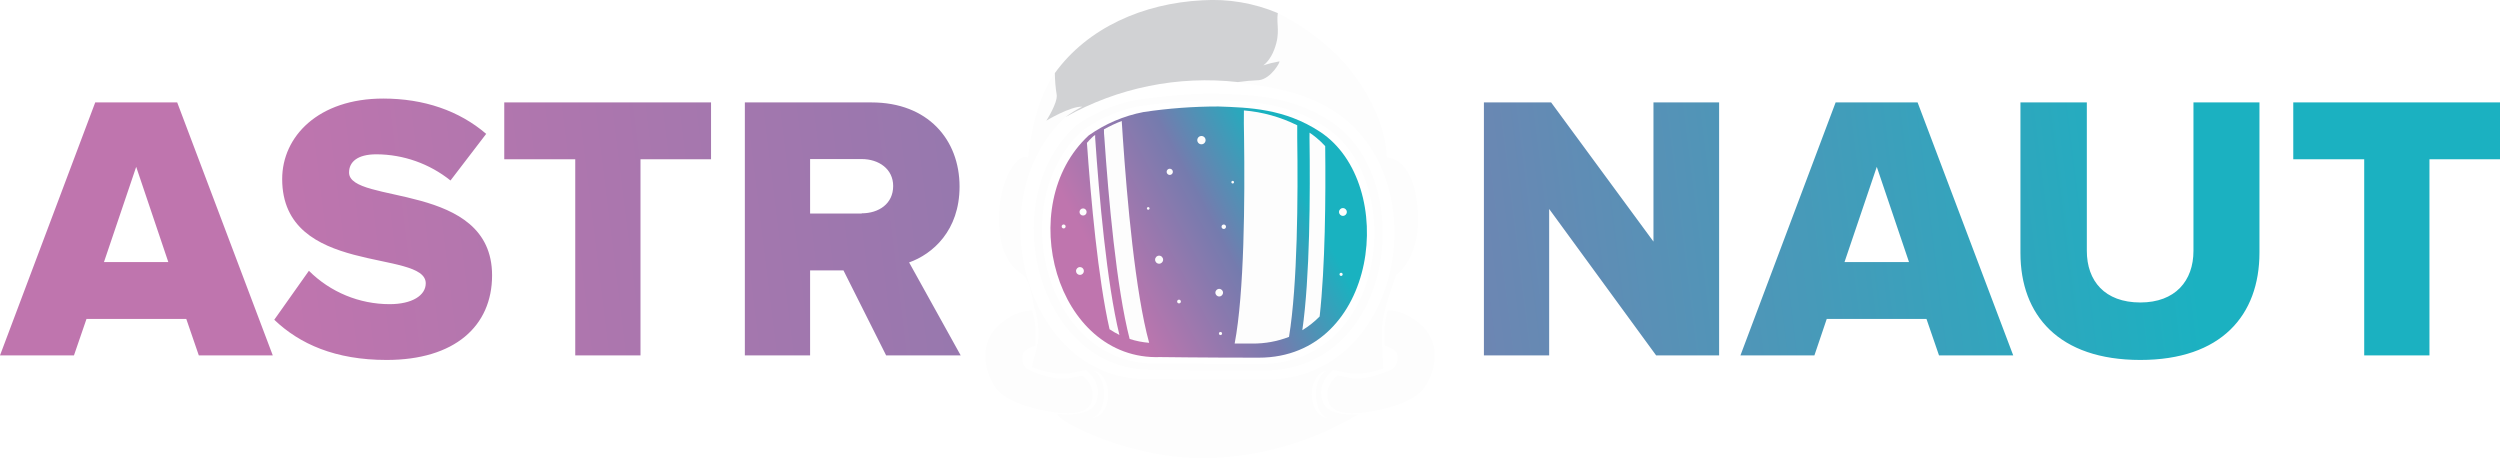
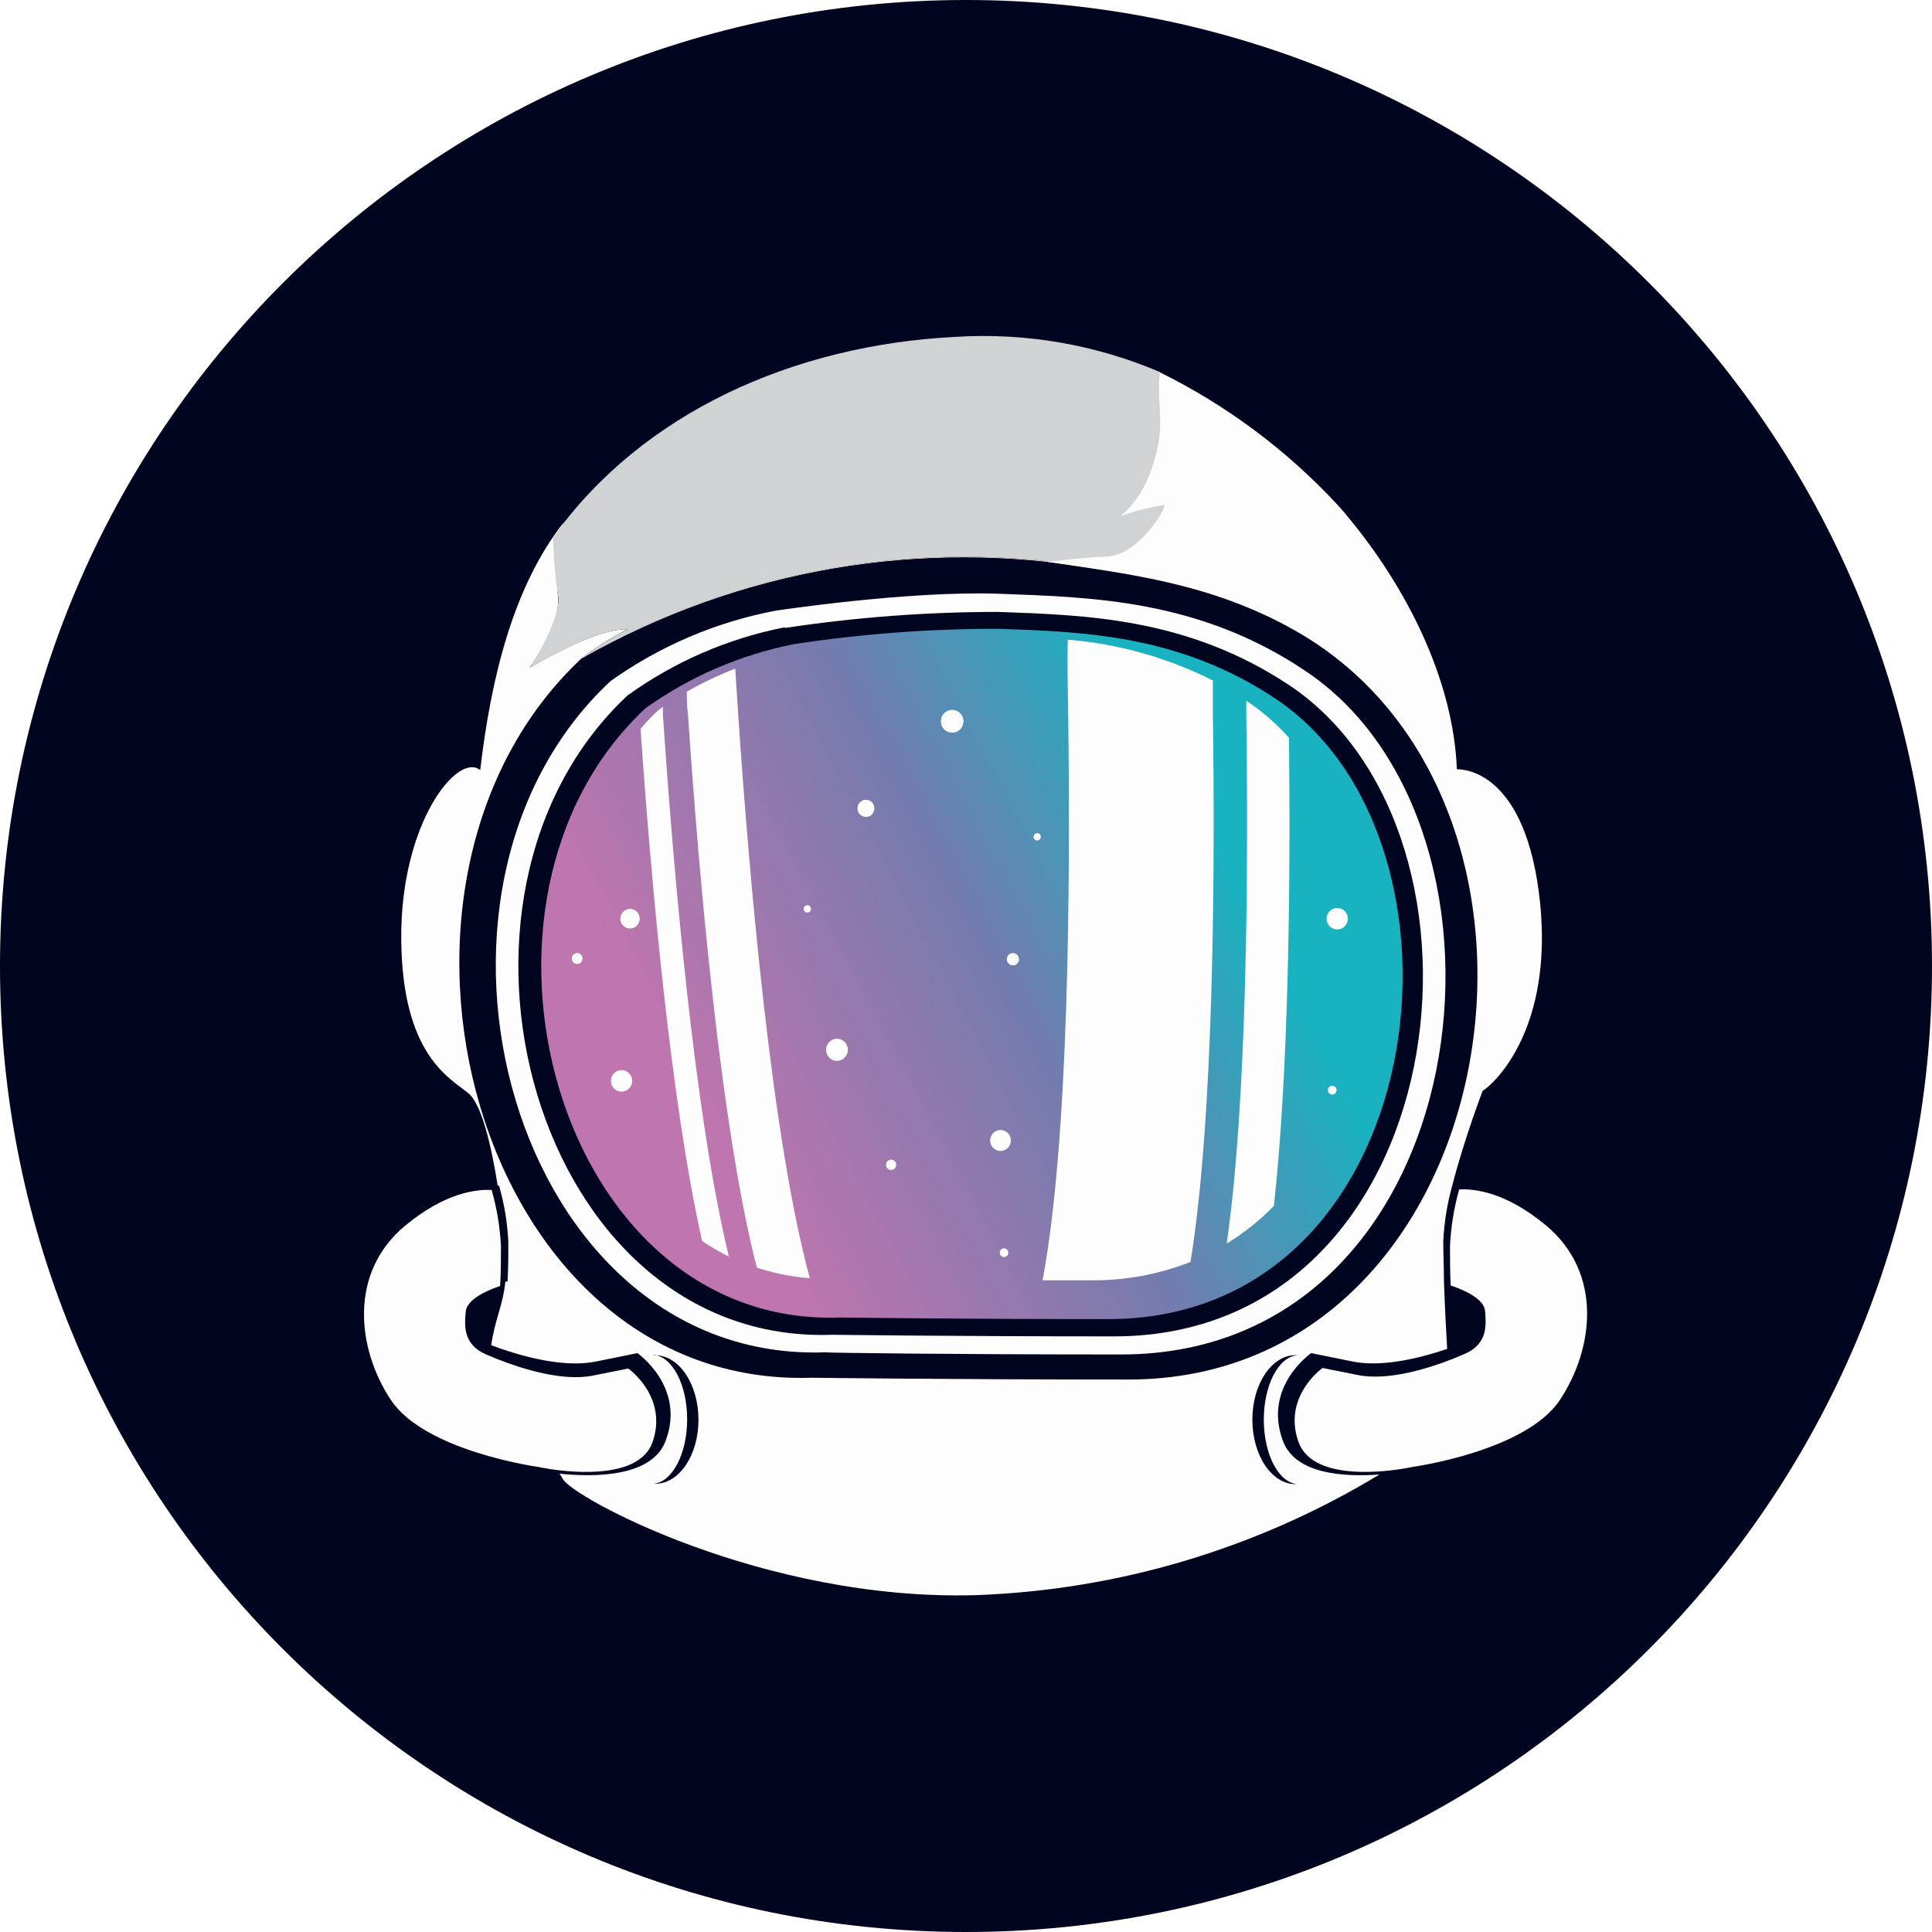
- <svg xmlns="http://www.w3.org/2000/svg" id="Layer_1" data-name="Layer 1" viewBox="0 0 505 92.61">
+ <svg xmlns="http://www.w3.org/2000/svg" width="69" height="69" viewBox="0 0 69 69" fill="none">
+   <rect width="69" height="69" rx="34.5" fill="#02051F" />
+   <path fill-rule="evenodd" clip-rule="evenodd" d="M39.448 19.803C38.748 19.82 38.052 19.906 37.369 20.061C40.203 20.488 43.249 20.804 46.295 22.544C57.165 28.758 53.787 49.269 40.304 49.269C33.929 49.269 28.982 49.205 28.982 49.205C16.938 49.589 12.189 31.513 20.788 23.496C21.299 23.111 21.841 22.769 22.409 22.476C21.264 22.422 18.92 23.846 18.92 23.846C18.92 23.846 20.008 22.344 19.931 21.348C19.854 20.352 19.782 19.366 20.128 18.661C18.333 20.95 17.535 24.205 17.15 27.505C16.36 26.844 14.306 29.361 14.33 33.52C14.354 37.68 16.067 38.501 16.736 39.05C17.183 39.429 17.53 40.804 17.775 42.344H17.823C18.011 42.998 18.122 43.672 18.155 44.351C18.155 44.788 18.155 45.279 18.127 45.77H18.049C17.958 46.65 17.674 47.116 17.544 48.044C18.608 48.443 20.123 48.86 21.278 48.627L22.765 48.326C22.765 48.326 24.493 49.526 23.776 51.45C23.294 52.757 21.245 52.762 19.979 52.631C20.022 52.688 20.061 52.748 20.095 52.811C20.417 53.467 27.245 57.184 34.833 56.97C39.929 56.792 44.897 55.309 49.269 52.66C48.003 52.752 46.257 52.66 45.814 51.45C45.102 49.507 46.829 48.326 46.829 48.326L48.316 48.627C49.346 48.831 50.655 48.525 51.684 48.175C51.656 47.689 51.603 46.718 51.569 45.746C51.569 45.26 51.545 44.774 51.545 44.327C51.579 43.648 51.688 42.974 51.872 42.32C52.291 40.687 52.95 38.962 52.95 38.962C53.605 38.525 55.553 36.392 54.957 31.849C54.36 27.305 52.031 27.476 52.031 27.476C51.906 24.264 50.222 20.93 48.047 18.35L48.023 18.316L47.777 18.039C45.95 16.067 43.779 14.451 41.373 13.272C41.142 14.555 41.709 15.09 41.065 16.844C40.3 18.924 38.707 18.676 41.344 18.175C41.498 18.146 40.709 19.682 39.448 19.803ZM23.338 48.404H23.405C24.257 48.404 24.945 49.439 24.945 50.707C24.945 51.975 24.257 52.991 23.405 52.991H23.338C24.007 52.937 24.541 51.926 24.541 50.687C24.541 49.448 24.007 48.438 23.338 48.389V48.404ZM46.334 48.404C45.665 48.452 45.136 49.463 45.136 50.702C45.136 51.941 45.665 52.952 46.334 53.005H46.266C45.419 53.005 44.727 51.975 44.727 50.702C44.727 49.429 45.419 48.399 46.266 48.399L46.334 48.404Z" fill="#FDFDFD" />
+   <path fill-rule="evenodd" clip-rule="evenodd" d="M19.609 52.461C19.363 52.422 19.209 52.388 19.209 52.388C19.209 52.388 15.172 51.829 13.959 49.997C12.747 48.166 12.448 45.459 14.465 43.778C15.908 42.582 17.025 42.471 17.559 42.5C17.746 43.155 17.858 43.83 17.891 44.511C17.891 44.949 17.891 45.44 17.862 45.93C17.665 45.993 16.683 46.329 16.635 46.834C16.587 47.34 16.534 48.005 17.342 48.365L17.737 48.53C18.641 48.889 20.095 49.346 21.177 49.128L22.438 48.875C22.438 48.875 23.881 49.895 23.299 51.523C22.818 52.811 20.542 52.607 19.609 52.461Z" fill="#FDFDFD" />
+   <path fill-rule="evenodd" clip-rule="evenodd" d="M28.034 22.427C30.559 22.045 33.108 21.853 35.661 21.854C38.76 21.97 42.398 22.053 46.04 24.468C54.066 29.813 51.983 47.728 39.785 47.728C34.116 47.728 29.718 47.67 29.718 47.67C19.074 48.049 14.71 32.024 22.419 24.832C24.097 23.626 26.012 22.797 28.034 22.403V22.427ZM40.04 48.374C52.849 48.374 55.034 29.55 46.608 23.953C42.816 21.407 38.967 21.329 35.709 21.207C32.452 21.086 27.702 21.81 27.702 21.81C25.582 22.211 23.572 23.068 21.808 24.322C13.714 31.868 18.295 48.69 29.473 48.297C29.473 48.316 34.087 48.374 40.04 48.374Z" fill="#FDFDFD" />
+   <path fill-rule="evenodd" clip-rule="evenodd" d="M28.381 23C30.788 22.637 33.218 22.455 35.651 22.456C38.601 22.563 42.085 22.646 45.54 24.944C53.186 30.027 51.208 47.111 39.578 47.111C34.179 47.111 29.993 47.053 29.993 47.053C19.864 47.417 15.706 32.145 23.054 25.294C24.648 24.156 26.464 23.374 28.381 23Z" fill="url(#paint0_linear)" />
+   <path fill-rule="evenodd" clip-rule="evenodd" d="M30.926 28.564C30.986 28.564 31.045 28.582 31.095 28.616C31.145 28.649 31.183 28.697 31.206 28.753C31.229 28.809 31.235 28.87 31.224 28.93C31.212 28.989 31.183 29.044 31.141 29.087C31.098 29.129 31.044 29.159 30.985 29.17C30.927 29.182 30.866 29.176 30.81 29.153C30.755 29.13 30.707 29.09 30.674 29.04C30.641 28.99 30.623 28.931 30.623 28.87C30.623 28.83 30.631 28.79 30.646 28.753C30.661 28.716 30.684 28.682 30.712 28.654C30.74 28.625 30.773 28.603 30.81 28.587C30.847 28.572 30.886 28.564 30.926 28.564Z" fill="#FDFDFD" />
+   <path fill-rule="evenodd" clip-rule="evenodd" d="M34.006 25.352C34.086 25.352 34.164 25.376 34.23 25.421C34.297 25.466 34.349 25.529 34.379 25.604C34.41 25.679 34.418 25.761 34.402 25.84C34.387 25.919 34.348 25.992 34.292 26.049C34.235 26.106 34.163 26.145 34.085 26.161C34.006 26.176 33.925 26.168 33.851 26.137C33.777 26.107 33.714 26.054 33.67 25.987C33.625 25.92 33.602 25.841 33.602 25.76C33.602 25.652 33.644 25.548 33.72 25.472C33.796 25.395 33.899 25.352 34.006 25.352Z" fill="#FDFDFD" />
+   <path fill-rule="evenodd" clip-rule="evenodd" d="M36.176 34.04C36.219 34.04 36.261 34.053 36.297 34.077C36.332 34.102 36.36 34.136 36.376 34.176C36.393 34.217 36.397 34.261 36.388 34.303C36.379 34.346 36.358 34.385 36.327 34.415C36.297 34.446 36.258 34.466 36.215 34.474C36.173 34.482 36.129 34.477 36.09 34.459C36.05 34.442 36.017 34.413 35.993 34.377C35.97 34.34 35.958 34.297 35.959 34.254C35.959 34.225 35.965 34.197 35.976 34.171C35.987 34.145 36.003 34.121 36.023 34.101C36.043 34.081 36.067 34.066 36.093 34.055C36.12 34.045 36.148 34.039 36.176 34.04Z" fill="#FDFDFD" />
+   <path fill-rule="evenodd" clip-rule="evenodd" d="M29.892 37.096C29.995 37.098 30.095 37.14 30.168 37.215C30.241 37.289 30.281 37.39 30.281 37.495C30.281 37.599 30.24 37.699 30.167 37.773C30.094 37.847 29.995 37.889 29.892 37.889C29.788 37.889 29.689 37.847 29.616 37.773C29.543 37.699 29.502 37.599 29.502 37.495C29.502 37.39 29.543 37.289 29.616 37.215C29.689 37.14 29.788 37.098 29.892 37.096Z" fill="#FDFDFD" />
+   <path fill-rule="evenodd" clip-rule="evenodd" d="M28.833 32.33C28.867 32.33 28.901 32.344 28.925 32.368C28.949 32.393 28.963 32.426 28.963 32.461C28.963 32.496 28.949 32.529 28.925 32.554C28.901 32.578 28.867 32.592 28.833 32.592C28.799 32.592 28.765 32.578 28.741 32.554C28.717 32.529 28.703 32.496 28.703 32.461C28.703 32.426 28.717 32.393 28.741 32.368C28.765 32.344 28.799 32.33 28.833 32.33Z" fill="#FDFDFD" />
+   <path fill-rule="evenodd" clip-rule="evenodd" d="M37.042 29.755C37.077 29.755 37.109 29.768 37.134 29.793C37.158 29.817 37.172 29.851 37.172 29.886C37.172 29.92 37.158 29.954 37.134 29.978C37.109 30.003 37.077 30.017 37.042 30.017C37.008 30.017 36.974 30.003 36.95 29.978C36.926 29.954 36.912 29.92 36.912 29.886C36.912 29.851 36.926 29.817 36.95 29.793C36.974 29.768 37.008 29.755 37.042 29.755Z" fill="#FDFDFD" />
+   <path fill-rule="evenodd" clip-rule="evenodd" d="M35.733 40.357C35.806 40.357 35.878 40.379 35.939 40.42C36 40.461 36.047 40.52 36.075 40.588C36.103 40.656 36.111 40.732 36.097 40.804C36.082 40.877 36.047 40.943 35.995 40.996C35.943 41.048 35.877 41.084 35.806 41.098C35.734 41.112 35.659 41.105 35.591 41.077C35.524 41.048 35.466 41.001 35.425 40.939C35.384 40.877 35.363 40.805 35.363 40.731C35.363 40.682 35.372 40.633 35.391 40.588C35.41 40.543 35.437 40.501 35.471 40.467C35.506 40.432 35.546 40.404 35.591 40.386C35.636 40.367 35.684 40.357 35.733 40.357Z" fill="#FDFDFD" />
+   <path fill-rule="evenodd" clip-rule="evenodd" d="M31.826 41.416C31.874 41.416 31.921 41.436 31.955 41.47C31.989 41.505 32.009 41.552 32.009 41.601C32.009 41.65 31.989 41.697 31.955 41.731C31.921 41.766 31.874 41.786 31.826 41.786C31.777 41.786 31.731 41.766 31.697 41.731C31.662 41.697 31.643 41.65 31.643 41.601C31.643 41.552 31.662 41.505 31.697 41.47C31.731 41.436 31.777 41.416 31.826 41.416Z" fill="#FDFDFD" />
+   <path fill-rule="evenodd" clip-rule="evenodd" d="M35.858 44.584C35.899 44.584 35.938 44.601 35.967 44.63C35.996 44.659 36.012 44.699 36.012 44.74C36.012 44.781 35.996 44.821 35.967 44.85C35.938 44.879 35.899 44.895 35.858 44.895C35.818 44.894 35.779 44.877 35.751 44.849C35.722 44.82 35.706 44.781 35.704 44.74C35.704 44.699 35.721 44.659 35.749 44.63C35.778 44.601 35.818 44.584 35.858 44.584Z" fill="#FDFDFD" />
+   <path fill-rule="evenodd" clip-rule="evenodd" d="M47.58 38.778C47.621 38.778 47.66 38.794 47.689 38.823C47.718 38.852 47.734 38.892 47.734 38.933C47.734 38.974 47.718 39.014 47.689 39.043C47.66 39.072 47.621 39.089 47.58 39.089C47.539 39.089 47.5 39.072 47.471 39.043C47.442 39.014 47.426 38.974 47.426 38.933C47.426 38.892 47.442 38.852 47.471 38.823C47.5 38.794 47.539 38.778 47.58 38.778Z" fill="#FDFDFD" />
+   <path d="M47.758 33.195C47.968 33.195 48.138 33.023 48.138 32.811C48.138 32.599 47.968 32.427 47.758 32.427C47.548 32.427 47.378 32.599 47.378 32.811C47.378 33.023 47.548 33.195 47.758 33.195Z" fill="#FDFDFD" />
+   <path fill-rule="evenodd" clip-rule="evenodd" d="M22.193 38.219C22.268 38.218 22.342 38.24 22.405 38.281C22.468 38.323 22.518 38.383 22.547 38.453C22.577 38.523 22.585 38.6 22.571 38.675C22.557 38.749 22.521 38.818 22.468 38.873C22.415 38.927 22.347 38.964 22.273 38.979C22.2 38.994 22.123 38.987 22.053 38.958C21.983 38.929 21.924 38.88 21.882 38.817C21.84 38.753 21.817 38.679 21.817 38.603C21.817 38.502 21.857 38.405 21.927 38.333C21.997 38.261 22.093 38.22 22.193 38.219Z" fill="#FDFDFD" />
+   <path fill-rule="evenodd" clip-rule="evenodd" d="M20.643 34.04C20.688 34.047 20.73 34.071 20.759 34.106C20.789 34.141 20.805 34.186 20.805 34.232C20.805 34.278 20.789 34.323 20.759 34.358C20.73 34.393 20.688 34.417 20.643 34.424C20.616 34.428 20.588 34.427 20.561 34.419C20.534 34.412 20.509 34.398 20.488 34.38C20.467 34.362 20.45 34.339 20.438 34.313C20.426 34.288 20.42 34.26 20.42 34.232C20.42 34.204 20.426 34.176 20.438 34.151C20.45 34.125 20.467 34.102 20.488 34.084C20.509 34.066 20.534 34.053 20.561 34.045C20.588 34.037 20.616 34.036 20.643 34.04Z" fill="#FDFDFD" />
+   <path fill-rule="evenodd" clip-rule="evenodd" d="M22.505 32.461C22.574 32.462 22.64 32.483 22.697 32.522C22.753 32.561 22.797 32.616 22.822 32.68C22.847 32.744 22.854 32.815 22.84 32.882C22.826 32.95 22.792 33.011 22.744 33.06C22.695 33.108 22.633 33.141 22.566 33.154C22.499 33.167 22.43 33.16 22.367 33.134C22.304 33.107 22.25 33.062 22.212 33.005C22.174 32.947 22.154 32.88 22.154 32.811C22.154 32.764 22.163 32.719 22.181 32.676C22.199 32.633 22.224 32.594 22.257 32.562C22.29 32.529 22.329 32.504 22.371 32.486C22.414 32.469 22.459 32.46 22.505 32.461Z" fill="#FDFDFD" />
+   <path fill-rule="evenodd" clip-rule="evenodd" d="M26.032 44.881C24.801 39.793 24.055 31.193 23.675 25.512C23.675 25.425 23.675 25.333 23.675 25.245L23.516 25.362L23.357 25.512C23.184 25.683 23.02 25.853 22.876 26.028C23.256 31.494 23.954 39.341 25.075 44.322C25.382 44.529 25.702 44.715 26.032 44.881Z" fill="#FDFDFD" />
+   <path fill-rule="evenodd" clip-rule="evenodd" d="M24.57 25.512C24.964 31.343 25.739 40.25 27.029 45.274C27.644 45.474 28.28 45.601 28.924 45.653C27.572 40.712 26.769 31.494 26.364 25.512C26.326 24.934 26.292 24.39 26.259 23.88C25.663 24.109 25.086 24.384 24.531 24.701C24.531 24.963 24.531 25.235 24.57 25.512Z" fill="#FDFDFD" />
+   <path fill-rule="evenodd" clip-rule="evenodd" d="M38.149 25.512C38.231 31.523 38.178 40.726 37.234 45.726H38.967C40.181 45.736 41.386 45.513 42.518 45.07C43.35 39.949 43.398 31.261 43.317 25.508C43.317 25.09 43.317 24.686 43.317 24.303C41.697 23.488 39.938 22.993 38.134 22.845C38.115 23.642 38.134 24.536 38.149 25.512Z" fill="#FDFDFD" />
+   <path fill-rule="evenodd" clip-rule="evenodd" d="M44.51 25.512C44.587 31.027 44.549 39.234 43.812 44.414C44.427 44.038 44.992 43.586 45.496 43.068C46.035 38.175 46.093 31.353 46.035 26.348C45.767 26.048 45.475 25.768 45.164 25.512C44.956 25.34 44.739 25.177 44.515 25.027C44.505 25.182 44.51 25.347 44.51 25.512Z" fill="#FDFDFD" />
+   <path d="M20.788 23.496C26.382 20.321 32.891 19.197 39.212 20.313" stroke="#FDFDFD" stroke-width="0.02" stroke-miterlimit="2.61" />
+   <path fill-rule="evenodd" clip-rule="evenodd" d="M20.788 23.496C25.879 20.604 31.742 19.402 37.547 20.061C38.219 19.964 38.895 19.902 39.573 19.876C40.771 19.764 41.729 18 41.575 18.029C38.938 18.515 40.319 18.924 41.094 16.844C41.71 15.172 41.272 14.448 41.426 13.287C39.112 12.301 36.603 11.871 34.097 12.033C28.357 12.325 22.934 14.73 19.758 19.181C19.765 19.907 19.826 20.632 19.941 21.348C20.003 22.169 18.93 23.846 18.93 23.846C18.93 23.846 21.274 22.422 22.419 22.476C21.848 22.769 21.302 23.11 20.788 23.496Z" fill="#D1D2D4" />
+   <path fill-rule="evenodd" clip-rule="evenodd" d="M50.063 52.461C50.313 52.422 50.462 52.388 50.462 52.388C50.462 52.388 54.5 51.829 55.712 49.997C56.925 48.166 57.252 45.459 55.207 43.758C53.763 42.563 52.647 42.451 52.113 42.48C51.929 43.136 51.819 43.811 51.786 44.492C51.786 44.929 51.786 45.42 51.81 45.911C52.007 45.974 52.993 46.309 53.037 46.815C53.08 47.32 53.138 47.986 52.329 48.345L51.935 48.511C51.035 48.87 49.577 49.327 48.494 49.108L47.234 48.856C47.234 48.856 45.79 49.876 46.377 51.504C46.853 52.811 49.13 52.607 50.063 52.461Z" fill="#FDFDFD" />
  <defs>
-     <style>.cls-1,.cls-2,.cls-3,.cls-5,.cls-6{fill-rule:evenodd;}.cls-1{fill:url(#GradientFill_1);}.cls-2,.cls-4{fill:#fdfdfd;}.cls-3{fill:url(#GradientFill_2);}.cls-5{fill:none;stroke:#fdfdfd;stroke-miterlimit:2.61;stroke-width:0.02px;}.cls-6{fill:#d1d2d4;}</style>
-     <linearGradient id="GradientFill_1" x1="60.25" y1="74.92" x2="439.69" y2="28.09" gradientUnits="userSpaceOnUse">
-       <stop offset="0" stop-color="#bf75ae" />
-       <stop offset="0.51" stop-color="#8579ae" />
-       <stop offset="1" stop-color="#1bb1c1" />
-     </linearGradient>
-     <linearGradient id="GradientFill_2" x1="262.45" y1="42.31" x2="224.44" y2="62.51" gradientUnits="userSpaceOnUse">
-       <stop offset="0" stop-color="#19b2c0" />
-       <stop offset="0.44" stop-color="#757bae" />
-       <stop offset="1" stop-color="#bf75ae" />
+     <linearGradient id="paint0_linear" x1="43.514" y1="30.303" x2="25.146" y2="39.97" gradientUnits="userSpaceOnUse">
+       <stop stop-color="#19B2C0" />
+       <stop offset="0.44" stop-color="#757BAE" />
+       <stop offset="1" stop-color="#BF75AE" />
    </linearGradient>
  </defs>
-   <path class="cls-1" d="M55.1,76.44,35.79,25.33H19.24L0,76.44H14.94l2.53-7.36H37.63l2.53,7.36ZM34,57.59H21l6.51-19.24L34,57.59ZM78.1,77.36c13.72,0,21.3-6.82,21.3-17.09,0-19-28.89-14.25-28.89-20.77,0-2.14,1.69-3.68,5.52-3.68A24.08,24.08,0,0,1,91,41.11l7.21-9.42C92.74,27,85.61,24.56,77.41,24.56,64.3,24.56,57,32.22,57,40.81c0,19.69,29,14.1,29,21.07,0,2.45-2.76,4.21-7.28,4.21a23.09,23.09,0,0,1-16.32-6.74l-7,9.89c5.13,4.9,12.33,8.12,22.68,8.12Zm51.28-.92V36.82h14.25V25.33H101.86V36.82H116.2V76.44Zm64.68,0L183.64,57.66c4.75-1.68,10.19-6.43,10.19-15.32,0-9.5-6.43-17-17.77-17h-25.6V76.44h13.18V59.27h6.74L179,76.44Zm-20-28.66H163.64v-11h10.42c3.45,0,6.36,2,6.36,5.44,0,3.6-2.91,5.52-6.36,5.52Zm173.2,28.66V25.33H334V53.45L313.32,25.33H299.75V76.44h13.18V46.86l21.61,29.58Zm59.41,0L387.35,25.33H370.8L351.57,76.44h14.94L369,69.08h20.15l2.53,7.36ZM385.59,57.59h-13l6.52-19.24,6.51,19.24Zm46.76,19.77c16.32,0,24.06-9,24.06-21.69V25.33H443.08v30c0,6.05-3.68,10.42-10.73,10.42-7.21,0-10.81-4.37-10.81-10.42v-30H408.13V55.75c0,12.57,7.74,21.61,24.22,21.61Zm58.4-.92V36.82H505V25.33H463.24V36.82h14.33V76.44Z" transform="translate(0 -4.65)" />
-   <path class="cls-2" d="M254,20.7a22.25,22.25,0,0,0-4.32.53c5.89.88,12.22,1.53,18.55,5.11,22.59,12.79,15.57,55-12.45,55-13.25,0-23.53-.13-23.53-.13C207.22,82,197.35,44.8,215.22,28.3a23.71,23.71,0,0,1,3.37-2.1c-2.38-.11-7.25,2.82-7.25,2.82s2.26-3.09,2.1-5.14-.31-4.08.41-5.53c-3.73,4.71-5.39,11.41-6.19,18.2-1.64-1.36-5.91,3.82-5.86,12.38s3.61,10.25,5,11.38c.93.78,1.65,3.61,2.16,6.78h.1a18.06,18.06,0,0,1,.69,4.13c0,.9,0,1.91-.06,2.92l-.16,0c-.19,1.81-.78,2.77-1.05,4.68,2.21.82,5.36,1.68,7.76,1.2l3.09-.62s3.59,2.47,2.1,6.43c-1,2.69-5.26,2.7-7.89,2.43a2.85,2.85,0,0,1,.24.37c.67,1.35,14.86,9,30.63,8.56a62.52,62.52,0,0,0,30-8.87c-2.63.19-6.26,0-7.18-2.49-1.48-4,2.11-6.43,2.11-6.43l3.09.62c2.14.42,4.86-.21,7-.93-.06-1-.17-3-.24-5,0-1-.05-2-.05-2.92a18.55,18.55,0,0,1,.68-4.13c.87-3.36,2.24-6.91,2.24-6.91,1.36-.9,5.41-5.29,4.17-14.64s-6.08-9-6.08-9c-.26-6.61-3.76-13.47-8.28-18.78l-.05-.07-.51-.57h0A45.34,45.34,0,0,0,258,7.26c-.48,2.64.7,3.74-.64,7.35-1.59,4.28-4.9,3.77.58,2.74.32-.06-1.32,3.1-3.94,3.35ZM220.52,79.56h.14c1.77,0,3.2,2.13,3.2,4.74S222.43,89,220.66,89h-.14c1.39-.11,2.5-2.19,2.5-4.74s-1.11-4.63-2.5-4.73Zm47.79,0c-1.39.1-2.49,2.18-2.49,4.73s1.1,4.63,2.49,4.74h-.14c-1.76,0-3.2-2.12-3.2-4.74s1.44-4.74,3.2-4.74Z" transform="translate(0 -4.65)" />
-   <path class="cls-2" d="M212.77,87.91c-.51-.08-.83-.15-.83-.15s-8.39-1.15-10.91-4.92-3.14-9.34,1.05-12.8c3-2.46,5.32-2.69,6.43-2.63a18.14,18.14,0,0,1,.69,4.14c0,.9,0,1.91-.06,2.92-.41.13-2.45.82-2.55,1.86s-.21,2.41,1.47,3.15l.82.34c1.88.74,4.9,1.68,7.15,1.23l2.62-.52s3,2.1,1.79,5.45C219.44,88.63,214.71,88.21,212.77,87.91Z" transform="translate(0 -4.65)" />
-   <path class="cls-2" d="M230.28,26.1a106.81,106.81,0,0,1,15.85-1.18c6.44.24,14,.41,21.57,5.38,16.68,11,12.35,47.87-13,47.87-11.78,0-20.92-.12-20.92-.12-22.12.78-31.19-32.2-15.17-47a29.9,29.9,0,0,1,11.67-5Zm24.95,53.4c26.62,0,31.16-38.74,13.65-50.26C261,24,253,23.84,246.23,23.59s-16.64,1.24-16.64,1.24A31.31,31.31,0,0,0,217.34,30c-16.82,15.53-7.3,50.15,15.93,49.34C233.27,79.38,242.86,79.5,255.23,79.5Z" transform="translate(0 -4.65)" />
-   <path class="cls-3" d="M231,27.28a101.92,101.92,0,0,1,15.11-1.12c6.13.22,13.37.39,20.55,5.12,15.89,10.46,11.78,45.62-12.39,45.62-11.22,0-19.92-.12-19.92-.12C213.3,77.53,204.66,46.1,219.93,32A28.53,28.53,0,0,1,231,27.28Z" transform="translate(0 -4.65)" />
-   <path class="cls-2" d="M236.29,38.73a.63.63,0,1,1-.63.63A.63.63,0,0,1,236.29,38.73Z" transform="translate(0 -4.65)" />
-   <path class="cls-2" d="M242.69,32.12a.84.84,0,1,1-.84.84A.84.84,0,0,1,242.69,32.12Z" transform="translate(0 -4.65)" />
-   <path class="cls-2" d="M247.2,50a.45.45,0,1,1-.45.44A.44.44,0,0,1,247.2,50Z" transform="translate(0 -4.65)" />
-   <path class="cls-2" d="M234.14,56.29a.82.82,0,0,1,.81.82.81.81,0,1,1-1.62,0A.82.82,0,0,1,234.14,56.29Z" transform="translate(0 -4.65)" />
-   <path class="cls-2" d="M231.94,46.48a.27.27,0,1,1,0,.54.27.27,0,1,1,0-.54Z" transform="translate(0 -4.65)" />
-   <path class="cls-2" d="M249,41.18a.27.27,0,0,1,.27.27.27.27,0,1,1-.54,0A.27.27,0,0,1,249,41.18Z" transform="translate(0 -4.65)" />
-   <path class="cls-2" d="M246.28,63a.77.77,0,1,1-.77.77A.77.77,0,0,1,246.28,63Z" transform="translate(0 -4.65)" />
-   <path class="cls-2" d="M238.16,65.18a.38.38,0,1,1,0,.76.38.38,0,0,1,0-.76Z" transform="translate(0 -4.65)" />
-   <path class="cls-2" d="M246.54,71.7a.32.32,0,0,1,.32.32.32.32,0,0,1-.32.32.33.33,0,0,1-.32-.32A.32.32,0,0,1,246.54,71.7Z" transform="translate(0 -4.65)" />
-   <path class="cls-2" d="M270.9,59.75a.32.32,0,0,1,0,.64.32.32,0,1,1,0-.64Z" transform="translate(0 -4.65)" />
-   <circle class="cls-4" cx="271.27" cy="42.82" r="0.79" />
-   <path class="cls-2" d="M218.14,58.6a.79.79,0,1,1-.78.79A.79.79,0,0,1,218.14,58.6Z" transform="translate(0 -4.65)" />
-   <path class="cls-2" d="M214.92,50a.4.4,0,0,1,0,.79.4.4,0,1,1,0-.79Z" transform="translate(0 -4.65)" />
-   <path class="cls-2" d="M218.79,46.75a.72.72,0,1,1-.73.72A.72.72,0,0,1,218.79,46.75Z" transform="translate(0 -4.65)" />
-   <path class="cls-2" d="M226.12,72.31c-2.56-10.47-4.11-28.17-4.9-39.86,0-.18,0-.37,0-.55l-.33.24-.33.31c-.36.35-.7.7-1,1.06.79,11.25,2.24,27.4,4.57,37.65A18,18,0,0,0,226.12,72.31Z" transform="translate(0 -4.65)" />
-   <path class="cls-2" d="M223.08,32.45c.82,12,2.43,30.33,5.11,40.67a17.42,17.42,0,0,0,3.94.78c-2.81-10.17-4.48-29.14-5.32-41.45-.08-1.19-.15-2.31-.22-3.36A26.3,26.3,0,0,0,223,30.78C223,31.32,223,31.88,223.08,32.45Z" transform="translate(0 -4.65)" />
-   <path class="cls-2" d="M251.3,32.45c.17,12.37.06,31.31-1.9,41.6H253a20,20,0,0,0,7.38-1.35c1.73-10.54,1.83-28.42,1.66-40.26,0-.86,0-1.69,0-2.48a29.56,29.56,0,0,0-10.77-3C251.23,28.6,251.27,30.44,251.3,32.45Z" transform="translate(0 -4.65)" />
-   <path class="cls-2" d="M264.52,32.45c.16,11.35.08,28.24-1.45,38.9a18.09,18.09,0,0,0,3.5-2.77c1.12-10.07,1.24-24.11,1.12-34.41a16.36,16.36,0,0,0-1.81-1.72,16.72,16.72,0,0,0-1.35-1l0,0C264.51,31.77,264.52,32.11,264.52,32.45Z" transform="translate(0 -4.65)" />
-   <path class="cls-5" d="M215.22,28.3a57.82,57.82,0,0,1,38.29-6.55" transform="translate(0 -4.65)" />
-   <path class="cls-6" d="M215.22,28.3a57.86,57.86,0,0,1,34.83-7.07,41,41,0,0,1,4.21-.38c2.49-.23,4.48-3.86,4.16-3.8-5.48,1-2.61,1.84-1-2.44,1.28-3.44.37-4.93.69-7.32a33.63,33.63,0,0,0-15.23-2.58c-11.93.6-23.2,5.55-29.8,14.71a29.6,29.6,0,0,0,.38,4.46c.13,1.69-2.1,5.14-2.1,5.14s4.87-2.93,7.25-2.82A23.71,23.71,0,0,0,215.22,28.3Z" transform="translate(0 -4.65)" />
-   <path class="cls-2" d="M276.06,87.91c.52-.08.83-.15.83-.15s8.39-1.15,10.91-4.92S291,73.5,286.75,70c-3-2.46-5.32-2.69-6.43-2.63a18.63,18.63,0,0,0-.68,4.14c0,.9,0,1.91.05,2.92.41.13,2.46.82,2.55,1.86s.21,2.41-1.47,3.15l-.82.34c-1.87.74-4.9,1.68-7.15,1.23l-2.62-.52s-3,2.1-1.78,5.45C269.39,88.63,274.12,88.21,276.06,87.91Z" transform="translate(0 -4.65)" />
</svg>
